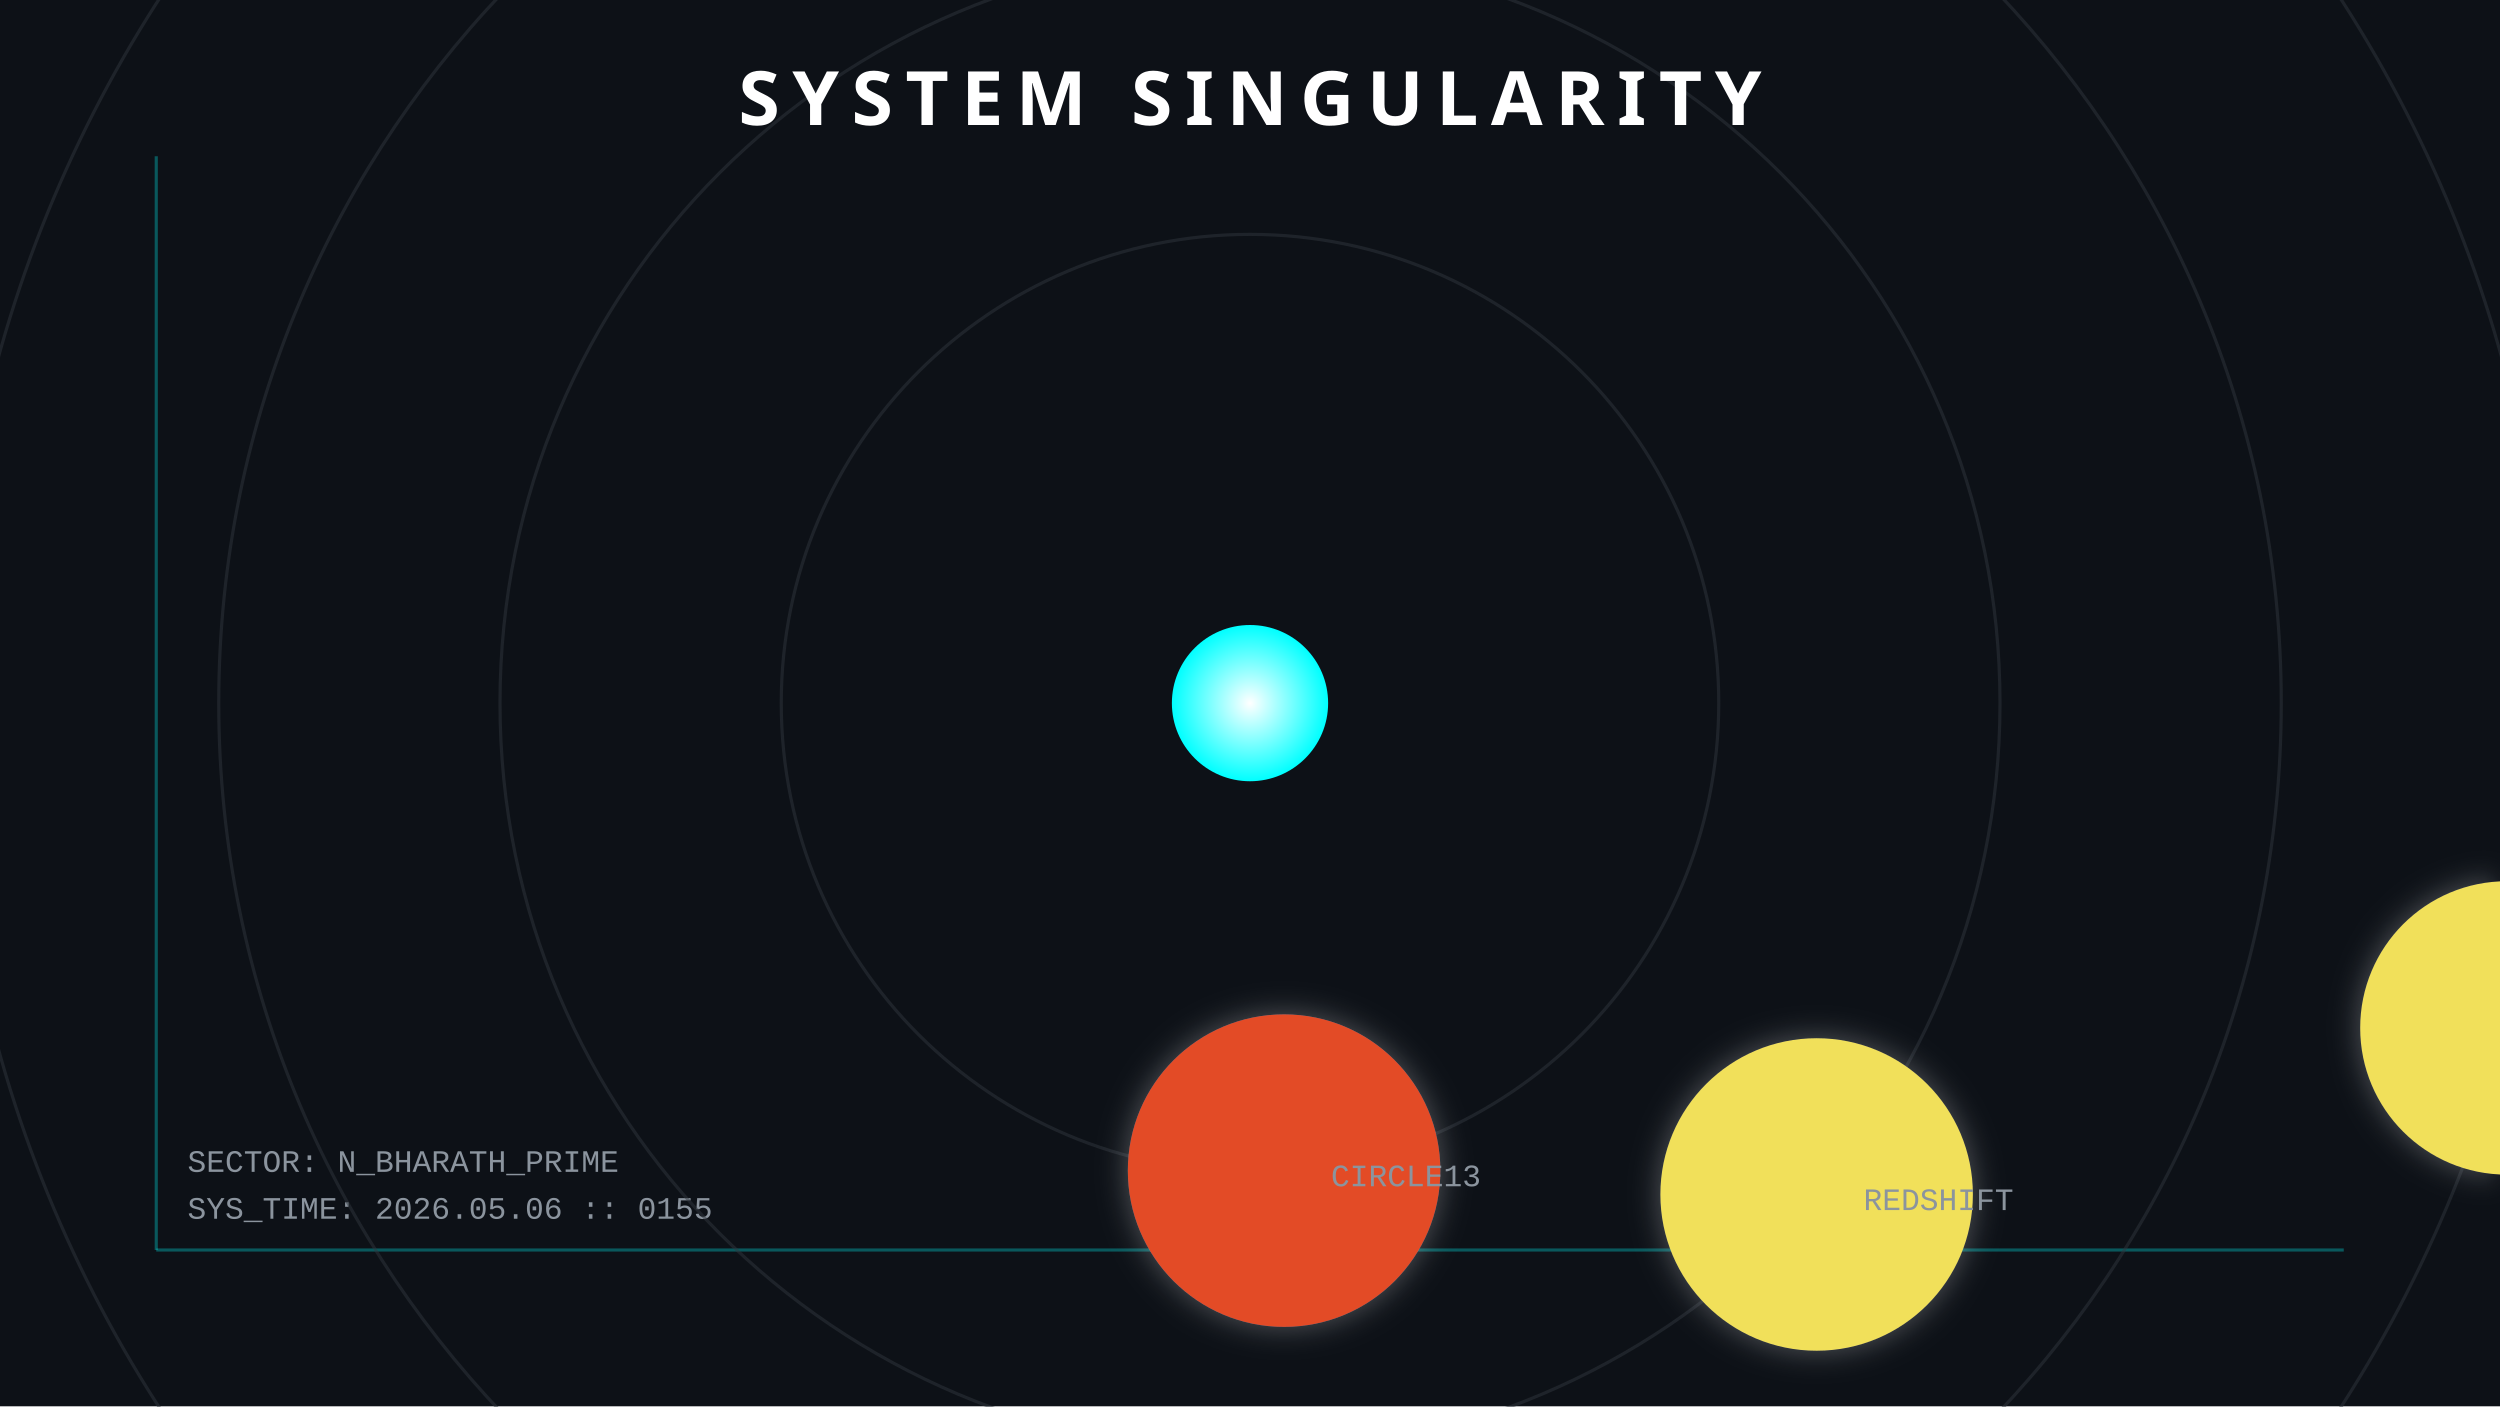
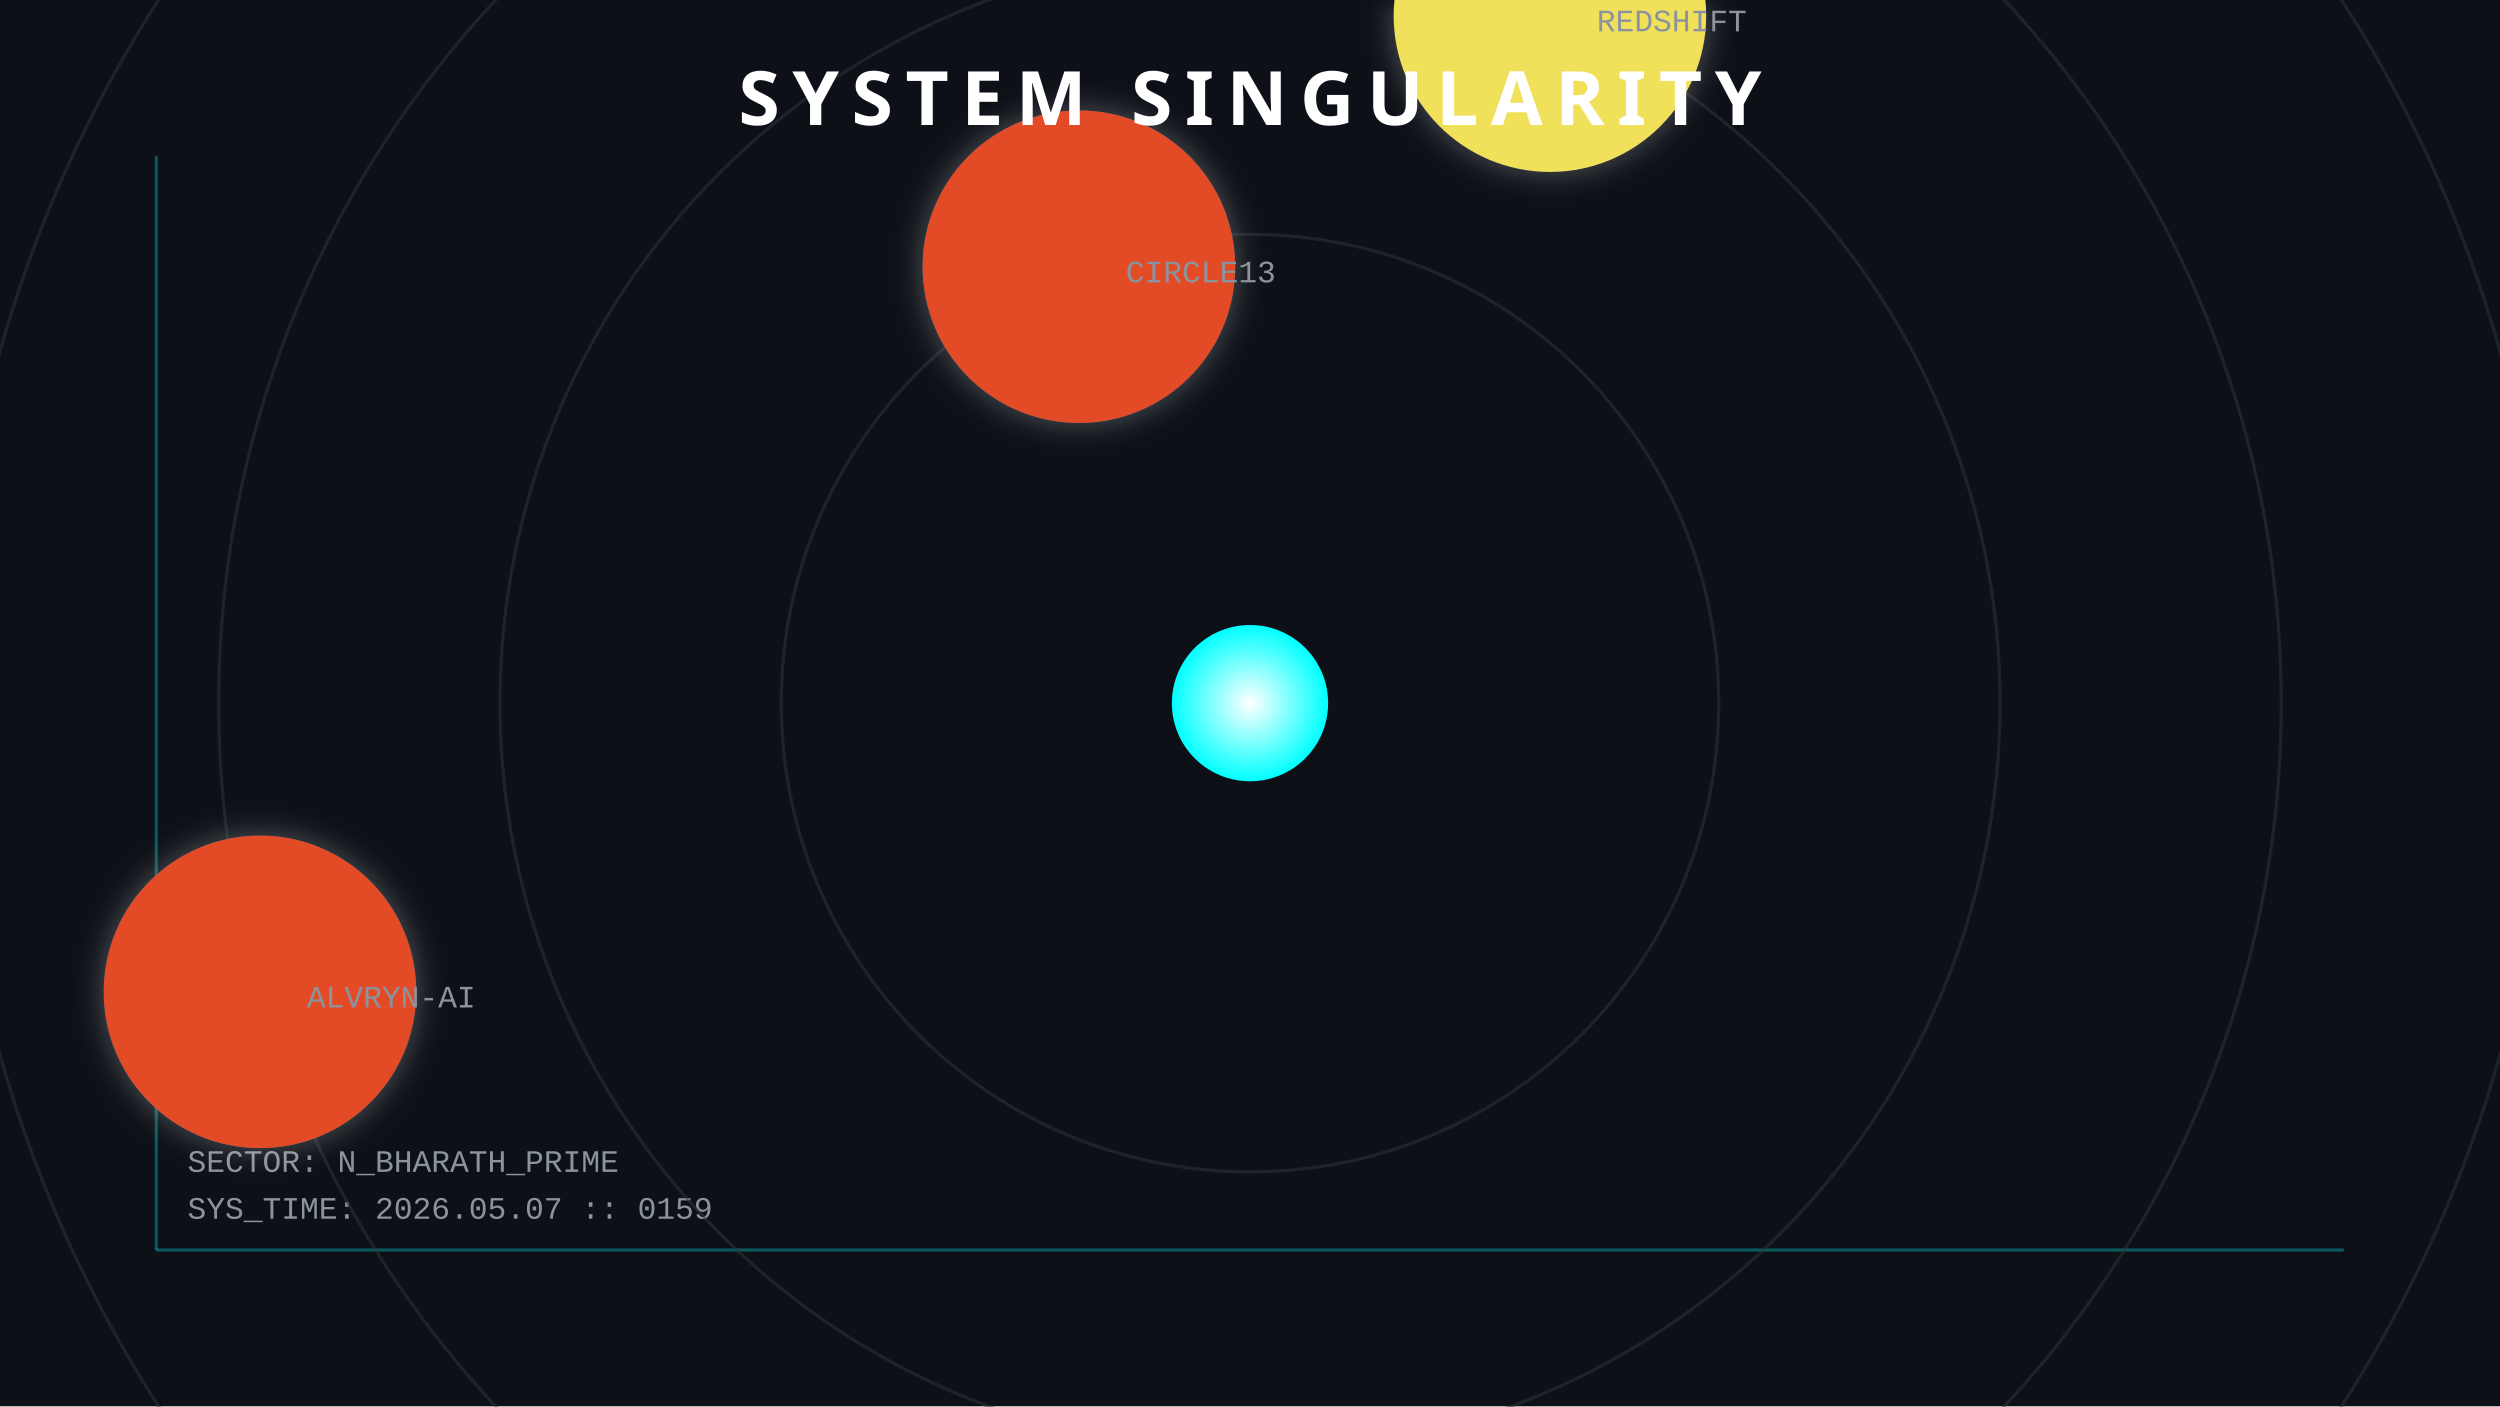
<svg xmlns="http://www.w3.org/2000/svg" width="800" height="450">
  <style>
        .orbit { fill: none; stroke: #30363d; stroke-width: 1; opacity: 0.5; }
        .planet { filter: drop-shadow(0 0 5px rgba(255,255,255,0.3)); }
        .text { font-family: 'Courier New', monospace; fill: #8b949e; font-size: 10px; }
        .title { font-family: sans-serif; fill: white; font-weight: bold; font-size: 24px; letter-spacing: 4px; }
        .hud-line { stroke: #00ffff; stroke-width: 1; opacity: 0.3; }
        
        /* ANIMATIONS */
        @keyframes pulse { 0% { r: 25; opacity: 0.8; } 50% { r: 30; opacity: 0.4; } 100% { r: 25; opacity: 0.8; } }
        .sun { animation: pulse 4s infinite; }
    </style>
  <rect width="100%" height="100%" fill="#0d1117" />
  <line x1="50" y1="50" x2="50" y2="400" class="hud-line" />
  <line x1="50" y1="400" x2="750" y2="400" class="hud-line" />
-   <text x="60" y="390" class="text">SYS_TIME: 2026.05.06 :: 0155</text>
+   <text x="60" y="390" class="text">SYS_TIME: 2026.05.07 :: 0159</text>
  <text x="60" y="375" class="text">SECTOR: N_BHARATH_PRIME</text>
  <circle cx="400" cy="225" r="25" fill="url(#grad1)" class="sun" />
  <defs>
    <radialGradient id="grad1" cx="50%" cy="50%" r="50%" fx="50%" fy="50%">
      <stop offset="0%" style="stop-color:white;stop-opacity:1" />
      <stop offset="100%" style="stop-color:#00ffff;stop-opacity:1" />
    </radialGradient>
  </defs>
  <circle cx="400" cy="225" r="150.0" class="orbit" />
-   <circle cx="410.91" cy="374.603" r="50" fill="#e34c26" class="planet" />
-   <text x="425.91" y="379.603" class="text" fill="white">CIRCLE13</text>
+   <circle cx="345.25" cy="85.349" r="50" fill="#e34c26" class="planet" />
+   <text x="360.25" y="90.349" class="text" fill="white">CIRCLE13</text>
  <circle cx="400" cy="225" r="240.0" class="orbit" />
-   <circle cx="581.323" cy="382.232" r="50" fill="#f1e05a" class="planet" />
-   <text x="596.323" y="387.232" class="text" fill="white">REDSHIFT</text>
+   <circle cx="495.972" cy="5.024" r="50" fill="#f1e05a" class="planet" />
+   <text x="510.972" y="10.024" class="text" fill="white">REDSHIFT</text>
  <circle cx="400" cy="225" r="330.0" class="orbit" />
-   <circle cx="548.09" cy="-69.906" r="50" fill="#e34c26" class="planet" />
-   <text x="563.09" y="-64.906" class="text" fill="white">ALVRYN-AI</text>
+   <circle cx="83.198" cy="317.392" r="50" fill="#e34c26" class="planet" />
+   <text x="98.198" y="322.392" class="text" fill="white">ALVRYN-AI</text>
  <circle cx="400" cy="225" r="415.422" class="orbit" />
-   <circle cx="802.21" cy="328.937" r="46.948" fill="#f1e05a" class="planet" />
-   <text x="817.21" y="333.937" class="text" fill="white">DRIFT-CIRCLE13</text>
+   <circle cx="668.293" cy="-92.166" r="46.948" fill="#f1e05a" class="planet" />
+   <text x="683.293" y="-87.166" class="text" fill="white">DRIFT-CIRCLE13</text>
  <circle cx="400" cy="225" r="461.81" class="orbit" />
-   <circle cx="782.954" cy="483.098" r="20.925" fill="#2b7489" class="planet" />
-   <text x="797.954" y="488.098" class="text" fill="white">DSATM-EXAM-SYSTEM-</text>
-   <circle cx="400" cy="225" r="504.918" class="orbit" />
-   <circle cx="612.482" cy="683.032" r="18.739" fill="#8b949e" class="planet" />
-   <text x="627.482" y="688.032" class="text" fill="white">NBHARATH1306</text>
-   <circle cx="400" cy="225" r="547.15" class="orbit" />
-   <circle cx="63.022" cy="656.068" r="18.155" fill="#e34c26" class="planet" />
-   <text x="78.022" y="661.068" class="text" fill="white">WEBSITE-EQUDATOR-TRADING-PLATFORM</text>
-   <circle cx="400" cy="225" r="577.983" class="orbit" />
-   <circle cx="280.115" cy="-340.413" r="10.555" fill="#8b949e" class="planet" />
-   <text x="295.115" y="-335.413" class="text" fill="white">FLASK</text>
-   <circle cx="400" cy="225" r="608.256" class="orbit" />
-   <circle cx="347.136" cy="830.954" r="10.182" fill="#8b949e" class="planet" />
-   <text x="362.136" y="835.954" class="text" fill="white">HCF-INTERNSHIP</text>
-   <circle cx="400" cy="225" r="637.125" class="orbit" />
-   <circle cx="254.974" cy="845.4" r="9.246" fill="#8b949e" class="planet" />
+   <circle cx="311.32" cy="678.215" r="20.925" fill="#2b7489" class="planet" />
+   <text x="326.32" y="683.215" class="text" fill="white">DSATM-EXAM-SYSTEM-</text>
+   <circle cx="400" cy="225" r="504.921" class="orbit" />
+   <circle cx="904.481" cy="203.914" r="18.741" fill="#8b949e" class="planet" />
+   <text x="919.481" y="208.914" class="text" fill="white">NBHARATH1306</text>
+   <circle cx="400" cy="225" r="547.154" class="orbit" />
+   <circle cx="688.854" cy="-239.694" r="18.155" fill="#e34c26" class="planet" />
+   <text x="703.854" y="-234.694" class="text" fill="white">WEBSITE-EQUDATOR-TRADING-PLATFORM</text>
+   <circle cx="400" cy="225" r="577.986" class="orbit" />
+   <circle cx="919.155" cy="479.06" r="10.555" fill="#8b949e" class="planet" />
+   <text x="934.155" y="484.06" class="text" fill="white">FLASK</text>
+   <circle cx="400" cy="225" r="608.259" class="orbit" />
+   <circle cx="333.519" cy="829.615" r="10.182" fill="#8b949e" class="planet" />
+   <text x="348.519" y="834.615" class="text" fill="white">HCF-INTERNSHIP</text>
+   <circle cx="400" cy="225" r="637.128" class="orbit" />
+   <circle cx="1036.563" cy="198.175" r="9.246" fill="#8b949e" class="planet" />
  <text x="400" y="40" text-anchor="middle" class="title">SYSTEM SINGULARITY</text>
</svg>
